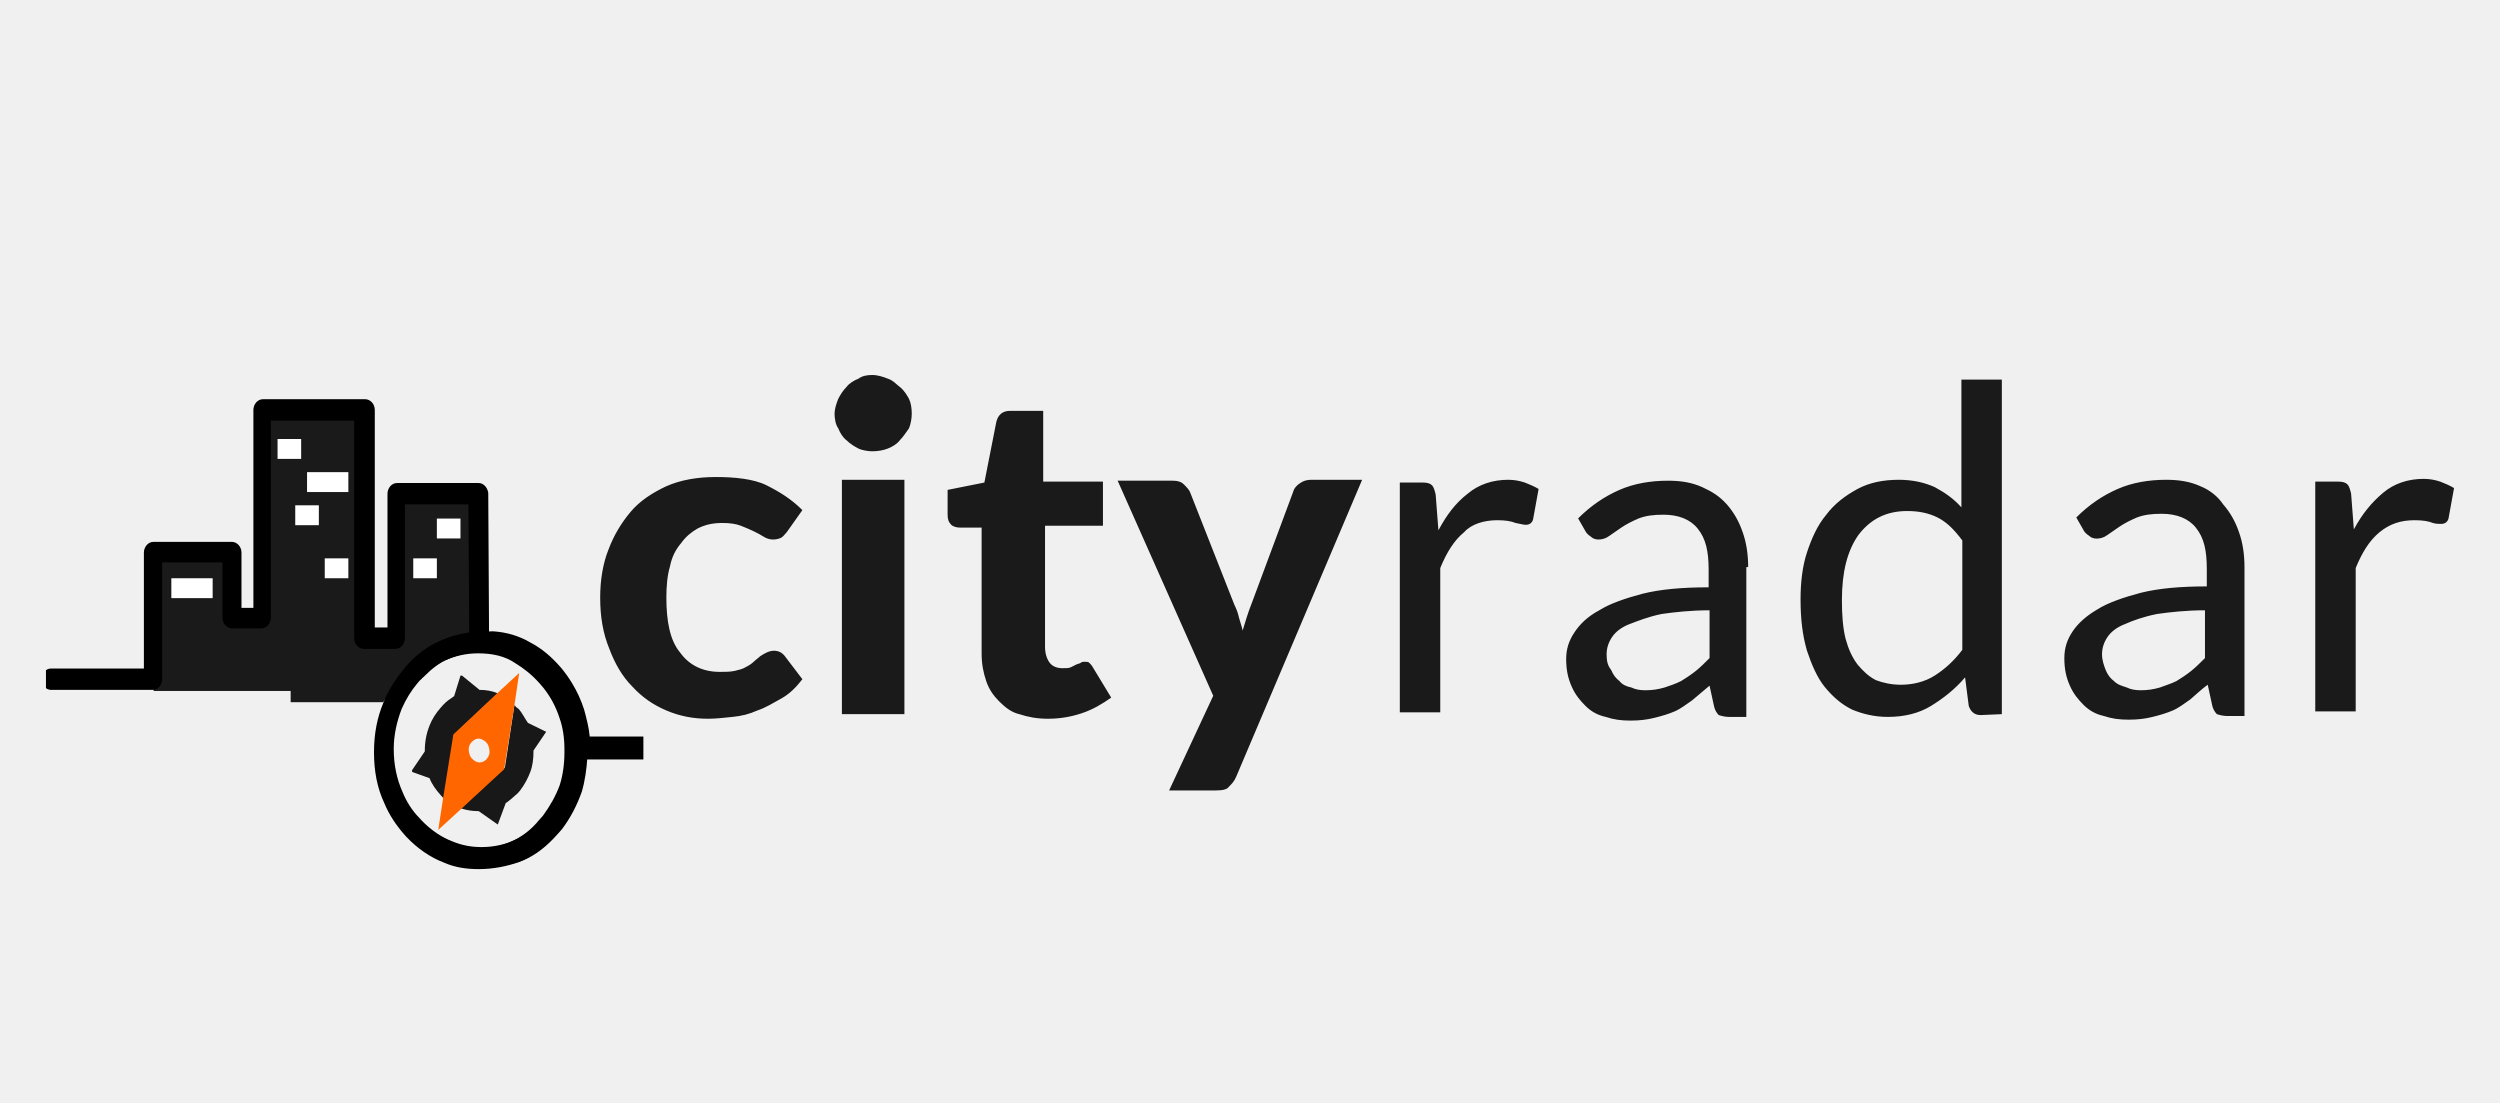
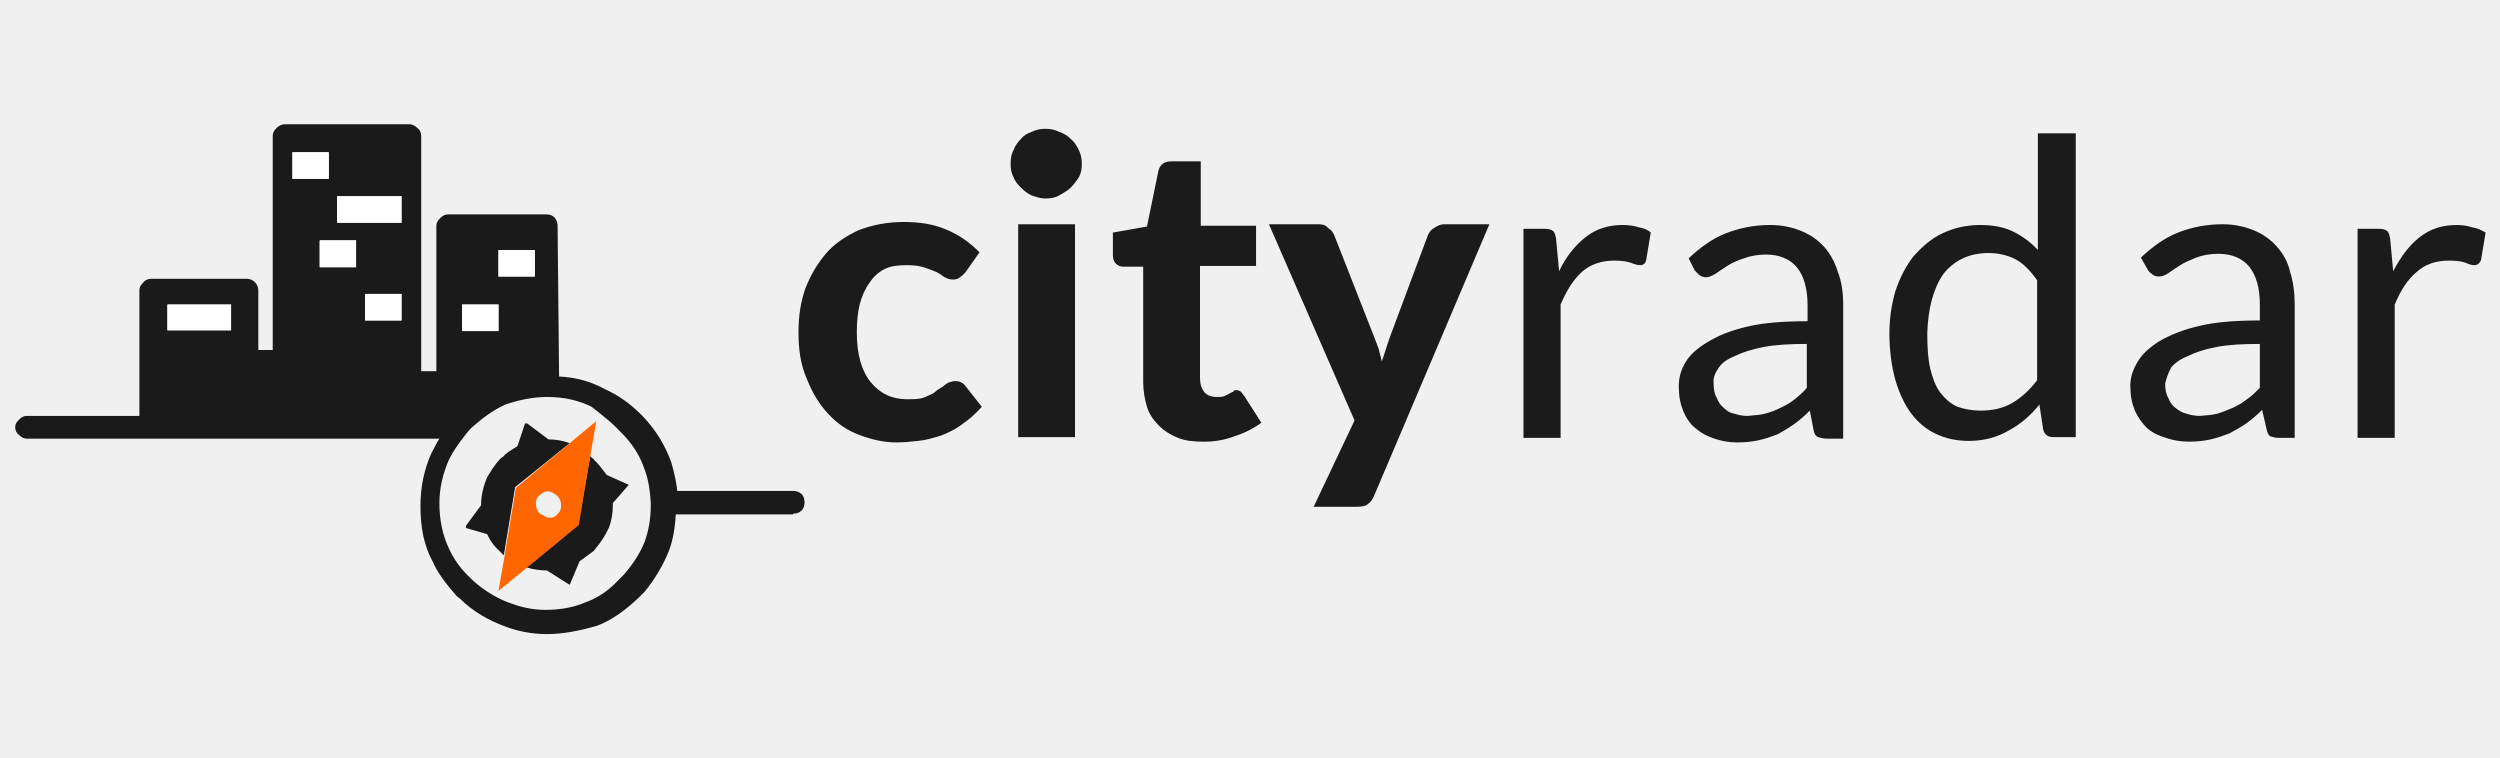
- <svg xmlns="http://www.w3.org/2000/svg" width="272" height="120" viewBox="0 0 272 120" fill="none">
-   <path d="M77.9 51.9C75.9 51.9 74.1 52.2 72.5 52.9C71 53.6 69.6 54.5 68.6 55.7C67.6 56.9 66.8 58.2 66.2 59.8C65.6 61.3 65.3 63.1 65.3 65C65.3 67.1 65.6 68.9 66.3 70.6C66.9 72.2 67.7 73.6 68.8 74.7C69.9 75.9 71.1 76.7 72.5 77.3C73.9 77.9 75.4 78.2 77 78.2C77.9 78.2 78.7 78.1 79.7 78C80.7 77.9 81.5 77.7 82.4 77.3C83.3 77 84.1 76.5 85 76C85.9 75.5 86.6 74.8 87.3 73.9L85.4 71.4C85.1 71 84.7 70.8 84.2 70.8C83.9 70.8 83.6 70.9 83.4 71C83.2 71.1 83 71.2 82.7 71.4C82.5 71.6 82.2 71.8 82 72C81.8 72.2 81.5 72.4 81.1 72.6C80.8 72.8 80.3 72.9 79.9 73C79.4 73.1 78.9 73.1 78.3 73.1C76.5 73.1 75 72.4 74 71C72.9 69.7 72.5 67.6 72.5 65C72.5 63.8 72.6 62.6 72.9 61.6C73.1 60.6 73.5 59.8 74.1 59.1C74.6 58.4 75.2 57.9 75.9 57.5C76.7 57.1 77.5 56.9 78.6 56.9C79.4 56.9 80.1 57 80.6 57.2C81.1 57.4 81.6 57.6 82 57.8C82.4 58 82.8 58.2 83.1 58.4C83.4 58.6 83.8 58.7 84.1 58.7C84.5 58.7 84.8 58.6 85 58.5C85.2 58.4 85.4 58.1 85.6 57.9L87.3 55.5C86.1 54.3 84.8 53.5 83.4 52.8C82 52.1 79.9 51.9 77.9 51.9ZM98.4 52.2H91.6V77.7H98.4V52.2ZM96.6 41.2C96.1 41 95.5 40.8 94.9 40.8C94.3 40.8 93.8 40.9 93.4 41.2C92.9 41.4 92.4 41.7 92.1 42.1C91.7 42.5 91.4 43 91.2 43.4C91 43.9 90.8 44.5 90.8 45C90.8 45.5 90.9 46.2 91.2 46.6C91.4 47.1 91.7 47.6 92.1 47.9C92.5 48.3 93 48.6 93.4 48.8C93.8 49 94.5 49.1 94.9 49.1C95.5 49.1 96.1 49 96.6 48.8C97.1 48.6 97.6 48.3 97.9 47.9C98.3 47.5 98.6 47 98.9 46.6C99.1 46.1 99.2 45.5 99.2 45C99.2 44.4 99.1 43.8 98.9 43.4C98.7 43 98.3 42.4 97.9 42.1C97.5 41.8 97.2 41.4 96.6 41.2ZM120 57.2V52.4H113.5V44.7H109.9C109.1 44.7 108.6 45.1 108.4 45.9L107.1 52.5L103.1 53.3V56C103.1 56.5 103.2 56.8 103.5 57.1C103.7 57.3 104.1 57.4 104.4 57.4H106.8V71.1C106.8 72.3 107 73.2 107.3 74.1C107.6 75 108.1 75.7 108.7 76.3C109.3 76.9 110 77.5 110.9 77.7C111.8 78 112.8 78.2 114 78.2C115.3 78.2 116.5 78 117.7 77.6C118.9 77.2 119.9 76.6 120.9 75.9L118.9 72.6C118.8 72.4 118.6 72.2 118.5 72.1C118.4 72 118.2 72 118 72C117.9 72 117.7 72 117.6 72.1C117.5 72.2 117.3 72.2 117.1 72.3C116.9 72.4 116.7 72.5 116.5 72.6C116.3 72.7 116 72.7 115.6 72.7C115 72.7 114.5 72.5 114.2 72.1C113.9 71.7 113.7 71.1 113.7 70.4V57.2H120ZM141.4 52.6C141.1 52.8 140.8 53.1 140.7 53.5L136.2 65.6C135.8 66.6 135.5 67.6 135.2 68.6C135.1 68.1 134.9 67.6 134.8 67.2C134.7 66.7 134.5 66.2 134.3 65.8L129.5 53.6C129.4 53.3 129.1 53 128.8 52.7C128.5 52.4 128.1 52.3 127.6 52.3H121.6L132 75.7L127.2 86H132.3C133 86 133.5 85.9 133.7 85.6C134 85.3 134.3 85 134.5 84.5L148.2 52.2H142.7C142.2 52.2 141.8 52.3 141.4 52.6ZM162.9 56.6C163.8 56.6 164.4 56.7 164.9 56.9C165.4 57 165.8 57.1 166 57.1C166.4 57.1 166.7 56.9 166.8 56.5L167.4 53.2C166.9 52.9 166.4 52.7 165.9 52.5C165.3 52.3 164.7 52.2 164.1 52.2C162.4 52.2 160.9 52.7 159.7 53.7C158.4 54.7 157.4 56 156.5 57.7L156.2 53.8C156.1 53.4 156 53 155.8 52.8C155.6 52.6 155.3 52.5 154.8 52.5H152.3V77.5H156.7V61.8C157.4 60.1 158.2 58.8 159.3 57.9C160.1 57 161.5 56.6 162.9 56.6ZM190.2 61.7C190.2 60.3 190 59 189.6 57.9C189.2 56.7 188.6 55.7 187.9 54.9C187.1 54 186.3 53.5 185.2 53C184.1 52.5 182.9 52.3 181.5 52.3C179.6 52.3 177.8 52.6 176.2 53.3C174.6 54 173.1 55 171.7 56.4L172.5 57.8C172.6 58 172.8 58.2 173.1 58.4C173.3 58.6 173.6 58.7 173.9 58.7C174.3 58.7 174.7 58.6 175.1 58.3C175.5 58 176 57.7 176.4 57.4C177 57 177.6 56.7 178.3 56.4C179.1 56.1 179.9 56 181 56C182.6 56 183.9 56.5 184.7 57.5C185.6 58.6 185.9 60 185.9 62V63.9C183.1 63.9 180.7 64.1 178.7 64.6C176.8 65.1 175.1 65.7 174 66.4C172.7 67.1 171.9 67.9 171.3 68.8C170.7 69.7 170.4 70.6 170.4 71.7C170.4 72.9 170.6 73.8 171 74.7C171.4 75.6 171.9 76.2 172.5 76.8C173.1 77.4 173.8 77.8 174.7 78C175.6 78.3 176.4 78.4 177.4 78.4C178.4 78.4 179.2 78.3 180 78.1C180.8 77.9 181.5 77.7 182.2 77.4C182.9 77.1 183.5 76.6 184.1 76.2C184.7 75.7 185.4 75.1 186 74.6L186.5 76.9C186.6 77.3 186.8 77.6 187 77.8C187.3 77.9 187.7 78 188.1 78H190V61.7H190.2ZM174.8 71.2C174.8 70.5 175 69.9 175.4 69.3C175.8 68.7 176.5 68.2 177.3 67.9C178.1 67.6 179.3 67.1 180.8 66.8C182.2 66.6 184 66.4 186 66.4V71.6C185.5 72.1 185 72.6 184.5 73C184 73.4 183.4 73.8 182.9 74.1C182.3 74.4 181.7 74.6 181.1 74.8C180.4 75 179.8 75.1 179 75.1C178.4 75.1 177.9 75 177.5 74.8C177 74.7 176.5 74.5 176.2 74.1C175.8 73.8 175.5 73.4 175.3 72.9C174.9 72.4 174.8 71.9 174.8 71.2ZM217.8 77.7V41.3H213.4V55.2C212.5 54.2 211.6 53.6 210.5 53C209.4 52.5 208.1 52.2 206.6 52.2C204.9 52.2 203.4 52.5 202.1 53.2C200.8 53.9 199.6 54.8 198.7 56C197.7 57.2 197.1 58.6 196.6 60.1C196.1 61.6 195.9 63.4 195.9 65.2C195.9 67.3 196.1 69.1 196.6 70.8C197.1 72.3 197.7 73.7 198.5 74.7C199.4 75.8 200.3 76.6 201.5 77.2C202.7 77.7 204 78 205.4 78C207.2 78 208.8 77.6 210.1 76.8C211.4 76 212.7 75 213.8 73.7L214.2 76.8C214.4 77.4 214.8 77.8 215.5 77.8L217.8 77.7ZM207.5 55.6C208.7 55.6 209.8 55.8 210.8 56.3C211.8 56.8 212.6 57.6 213.5 58.8V70.7C212.6 71.9 211.6 72.8 210.5 73.5C209.4 74.2 208.1 74.5 206.8 74.5C205.8 74.5 204.9 74.3 204.1 74C203.3 73.6 202.7 73 202.1 72.3C201.5 71.5 201.1 70.6 200.8 69.5C200.5 68.3 200.4 66.9 200.4 65.3C200.4 62.2 201 59.9 202.2 58.2C203.5 56.5 205.2 55.6 207.5 55.6ZM239.4 52.9C238.3 52.4 237.1 52.2 235.7 52.2C233.8 52.2 232 52.5 230.4 53.2C228.8 53.9 227.3 54.9 225.9 56.3L226.7 57.7C226.8 57.9 227 58.1 227.3 58.3C227.5 58.5 227.8 58.6 228.1 58.6C228.5 58.6 228.9 58.5 229.3 58.2C229.7 57.9 230.2 57.6 230.6 57.3C231.2 56.9 231.8 56.6 232.5 56.3C233.3 56 234.1 55.9 235.2 55.9C236.8 55.9 238.1 56.4 238.9 57.4C239.8 58.5 240.1 59.9 240.1 61.9V63.8C237.3 63.8 234.9 64 232.9 64.5C231 65 229.3 65.6 228.2 66.3C227 67 226.1 67.8 225.5 68.7C224.9 69.6 224.6 70.5 224.6 71.6C224.6 72.8 224.8 73.7 225.2 74.6C225.6 75.5 226.1 76.1 226.7 76.7C227.3 77.3 228 77.7 228.9 77.9C229.8 78.2 230.6 78.3 231.6 78.3C232.6 78.3 233.4 78.2 234.2 78C235 77.8 235.7 77.6 236.4 77.3C237.1 77 237.7 76.5 238.3 76.1C238.9 75.6 239.5 75 240.2 74.5L240.7 76.8C240.8 77.2 241 77.5 241.2 77.7C241.5 77.8 241.9 77.9 242.3 77.9H244.2V61.7C244.2 60.3 244 59 243.6 57.9C243.2 56.7 242.6 55.7 241.9 54.9C241.3 54 240.4 53.3 239.4 52.9ZM230 74.1C229.6 73.8 229.3 73.4 229.1 72.9C228.9 72.4 228.7 71.8 228.7 71.2C228.7 70.5 228.9 69.9 229.3 69.3C229.7 68.7 230.4 68.2 231.2 67.9C232.1 67.5 233.2 67.1 234.7 66.8C236.1 66.6 237.9 66.4 239.9 66.4V71.6C239.4 72.1 238.9 72.6 238.4 73C237.9 73.4 237.3 73.8 236.8 74.1C236.2 74.4 235.5 74.6 235 74.8C234.3 75 233.7 75.1 232.9 75.1C232.3 75.1 231.8 75 231.4 74.8C230.8 74.6 230.4 74.5 230 74.1ZM265.6 57C266 57 266.3 56.8 266.4 56.4L267 53.1C266.5 52.8 266 52.6 265.5 52.4C264.9 52.2 264.3 52.1 263.7 52.1C262 52.1 260.5 52.6 259.3 53.6C258.1 54.6 257 55.9 256.1 57.6L255.8 53.7C255.7 53.3 255.6 52.9 255.4 52.7C255.2 52.5 254.9 52.4 254.4 52.4H251.9V77.4H256.3V61.8C257 60.1 257.8 58.8 258.9 57.9C260 57 261.2 56.6 262.7 56.6C263.6 56.6 264.2 56.7 264.7 56.9C265 57 265.4 57 265.6 57Z" fill="#1A1A1A" />
-   <mask id="mask0" mask-type="alpha" maskUnits="userSpaceOnUse" x="5" y="41" width="65" height="56">
-     <rect x="5" y="41" width="65" height="56" fill="white" />
-   </mask>
-   <g mask="url(#mask0)">
-     <rect x="16.716" y="60.027" width="8.346" height="13.707" fill="#1A1A1A" />
-     <rect x="28.914" y="44.878" width="10.914" height="28.857" fill="#1A1A1A" />
-     <rect x="43.037" y="53.535" width="8.988" height="15.871" fill="#1A1A1A" />
-     <rect x="16.716" y="66.52" width="16.049" height="8.657" fill="#1A1A1A" />
-     <path d="M32.123 66.52L38.864 69.534H43.358H48.173L43.358 73.219L41.432 75.898H32.123V66.52Z" fill="#1A1A1A" stroke="#1A1A1A" />
-     <rect x="30.198" y="47.763" width="2.568" height="2.164" fill="white" />
-     <rect x="32.123" y="54.977" width="2.568" height="2.164" fill="white" />
-     <rect x="47.531" y="56.42" width="2.568" height="2.164" fill="white" />
-     <rect x="35.333" y="60.749" width="2.568" height="2.164" fill="white" />
-     <rect x="44.963" y="60.749" width="2.568" height="2.164" fill="white" />
-     <rect x="33.407" y="51.37" width="4.494" height="2.164" fill="white" />
-     <rect x="18.642" y="62.913" width="4.494" height="2.164" fill="white" />
-     <path fill-rule="evenodd" clip-rule="evenodd" d="M51.05 68.949L53.208 68.852L53.122 53.621C53.036 53.039 52.604 52.554 52.086 52.554H43.194C42.59 52.554 42.158 53.136 42.158 53.718V68.27H40.777V44.599C40.777 43.92 40.259 43.435 39.741 43.435H28.604C28 43.435 27.569 44.017 27.569 44.599V66.136H26.273V60.121C26.273 59.442 25.756 58.957 25.238 58.957H16.691C16.087 58.957 15.655 59.539 15.655 60.121V72.733H5.554C4.95 72.733 4.519 73.314 4.519 73.897C4.519 74.576 5.037 75.061 5.554 75.061H16.605C17.209 75.061 17.641 74.479 17.641 73.897V61.188H24.202V67.203C24.202 67.882 24.72 68.367 25.238 68.367H28.432C29.036 68.367 29.468 67.785 29.468 67.203V45.763H38.532V69.434C38.532 70.113 39.05 70.598 39.568 70.598H43.021C43.626 70.598 44.057 70.016 44.057 69.434V54.882H50.964L51.05 68.949Z" fill="black" />
-     <path d="M48.374 93.881C49.496 94.366 50.705 94.56 52.086 94.56C53.64 94.56 55.108 94.269 56.489 93.784C57.87 93.202 59.079 92.232 60.201 90.971L60.633 90.486L60.719 90.389C61.669 89.127 62.359 87.769 62.877 86.314C63.222 85.15 63.395 83.889 63.481 82.628H74.1C74.704 82.628 75.136 82.046 75.136 81.464C75.136 80.784 74.618 80.299 74.1 80.299H63.74C63.654 79.329 63.395 78.359 63.136 77.389C62.818 76.375 62.368 75.397 61.809 74.479H58.82C59.769 75.546 60.46 76.807 60.892 78.165C61.237 79.135 61.41 80.299 61.41 81.464V81.852C61.41 83.113 61.237 84.374 60.892 85.441C60.46 86.605 59.856 87.672 59.079 88.74L58.647 89.225C57.784 90.292 56.748 91.068 55.625 91.553C54.59 92.038 53.295 92.329 52 92.329H51.913C50.877 92.329 49.841 92.135 48.892 91.747C47.597 91.262 46.474 90.486 45.439 89.418L45.266 89.225C44.403 88.351 43.798 87.381 43.367 86.314C42.762 84.956 42.417 83.404 42.417 81.658C42.417 80.105 42.762 78.65 43.28 77.292C43.747 76.244 44.283 75.354 45.015 74.479C45.096 74.382 45.18 74.285 45.266 74.188C45.352 74.139 45.417 74.066 45.482 73.994C45.547 73.921 45.611 73.848 45.698 73.8L45.784 73.703C46.561 72.927 47.424 72.247 48.374 71.859C49.496 71.374 50.705 71.083 52 71.083C53.553 71.083 54.935 71.374 56.057 72.15C57.007 72.733 57.87 73.412 58.647 74.285L58.82 74.479H61.809C61.458 73.904 61.065 73.352 60.633 72.829L60.46 72.635C59.51 71.568 58.474 70.695 57.352 70.113C56.057 69.337 54.676 68.949 53.208 68.852L51.05 68.949C49.841 69.046 48.719 69.337 47.683 69.822C46.561 70.307 45.525 71.083 44.575 72.053L44.057 72.635C43.576 73.225 43.118 73.839 42.715 74.479C42.322 75.102 41.982 75.749 41.726 76.419C41.036 78.068 40.691 79.814 40.691 81.852C40.691 83.889 41.036 85.732 41.813 87.381C42.331 88.642 43.108 89.807 44.057 90.874L44.23 91.068C45.439 92.329 46.82 93.299 48.374 93.881Z" fill="black" />
-     <path d="M48.794 93.713C49.917 94.198 51.125 94.392 52.507 94.392C54.06 94.392 55.528 94.102 56.909 93.616C58.291 93.034 59.499 92.064 60.621 90.803L61.053 90.318L61.139 90.221C62.089 88.96 62.78 87.602 63.298 86.147C63.643 84.982 63.816 83.721 63.902 82.46H74.52C75.125 82.46 75.556 81.878 75.556 81.296C75.556 80.617 75.038 80.132 74.52 80.132H64.161C64.075 79.162 63.816 78.192 63.557 77.221C63.238 76.207 62.789 75.229 62.229 74.311H59.24C60.19 75.378 60.88 76.639 61.312 77.998C61.657 78.968 61.83 80.132 61.83 81.296V81.684C61.83 82.945 61.657 84.206 61.312 85.273C60.88 86.438 60.276 87.505 59.499 88.572L59.068 89.057C58.204 90.124 57.168 90.9 56.046 91.385C55.01 91.87 53.715 92.161 52.42 92.161H52.334C51.298 92.161 50.262 91.967 49.312 91.579C48.017 91.094 46.895 90.318 45.859 89.251L45.687 89.057C44.823 88.184 44.219 87.214 43.787 86.147C43.183 84.788 42.838 83.236 42.838 81.49C42.838 79.938 43.183 78.483 43.701 77.124C44.167 76.077 44.703 75.186 45.435 74.311C45.517 74.214 45.6 74.117 45.687 74.02C45.773 73.972 45.838 73.899 45.902 73.826C45.967 73.753 46.032 73.68 46.118 73.632L46.205 73.535C46.981 72.759 47.845 72.08 48.794 71.692C49.917 71.207 51.125 70.916 52.42 70.916C53.974 70.916 55.355 71.207 56.478 71.983C57.427 72.565 58.291 73.244 59.068 74.117L59.24 74.311H62.229C61.879 73.736 61.485 73.185 61.053 72.662L60.88 72.468C59.931 71.401 58.895 70.528 57.773 69.945C56.478 69.169 55.096 68.781 53.629 68.684L51.471 68.781C50.262 68.878 49.14 69.169 48.104 69.654C46.981 70.139 45.946 70.916 44.996 71.886L44.478 72.468C43.997 73.057 43.538 73.672 43.135 74.311C42.742 74.934 42.403 75.581 42.147 76.251C41.456 77.9 41.111 79.647 41.111 81.684C41.111 83.721 41.456 85.564 42.233 87.214C42.751 88.475 43.528 89.639 44.478 90.706L44.651 90.9C45.859 92.161 47.24 93.131 48.794 93.713Z" fill="black" />
-     <path opacity="0.9" d="M50.101 73.508L49.41 75.74C48.978 76.031 48.547 76.322 48.201 76.71C48.115 76.807 48.029 76.904 47.942 77.001C47.424 77.583 46.993 78.262 46.734 78.941C46.388 79.814 46.216 80.687 46.216 81.755L44.834 83.792C44.834 83.889 44.834 83.889 44.834 83.986L46.734 84.665C46.993 85.344 47.424 85.926 47.942 86.508L48.029 86.605C48.115 86.702 48.201 86.799 48.288 86.896L49.41 79.911L54.158 75.449C53.554 75.158 52.863 75.061 52.172 75.061L50.273 73.508C50.273 73.508 50.187 73.508 50.101 73.508ZM56.403 77.098C56.316 77.098 56.316 77.001 56.23 77.001C56.144 76.904 56.057 76.807 55.971 76.71L54.935 83.501L50.101 87.963H50.187C50.791 88.157 51.395 88.254 52.086 88.254L54.158 89.71L55.021 87.381C55.453 87.09 55.885 86.702 56.316 86.314C56.403 86.217 56.489 86.12 56.575 86.023C57.093 85.344 57.438 84.665 57.697 83.986C57.956 83.307 58.043 82.531 58.043 81.755V81.658L59.424 79.62L57.438 78.65C57.093 78.165 56.834 77.583 56.403 77.098Z" fill="black" />
-     <path d="M55.971 76.71L56.489 73.217L54.072 75.449L49.324 79.911L48.201 86.896L47.683 90.291L50.014 88.157L54.849 83.695L55.971 76.71ZM51.827 80.396C52.086 80.299 52.431 80.396 52.69 80.59C52.949 80.784 53.122 80.978 53.208 81.366C53.295 81.754 53.295 82.045 53.122 82.336C52.949 82.627 52.777 82.822 52.431 82.918C52.086 83.016 51.827 82.918 51.568 82.725C51.309 82.53 51.136 82.336 51.05 81.948C50.964 81.56 50.964 81.269 51.136 80.978C51.309 80.687 51.568 80.493 51.827 80.396Z" fill="#FF6600" />
+ <svg xmlns="http://www.w3.org/2000/svg" version="1.1" id="Layer_1" x="0px" y="0px" viewBox="0 0 330 100" style="enable-background:new 0 0 330 100;" xml:space="preserve">
+   <style type="text/css">
+ 	.st0{fill:#1A1A1A;}
+ 	.st1{fill:#FFFFFF;}
+ 	.st2{fill:#FF6600;}
+ 	.st3{fill:#1B1B1B;}
+ </style>
+   <g>
+     <path class="st0" d="M104.7,67.8c0.4,0,0.8-0.1,1.1-0.4c0.3-0.3,0.4-0.7,0.4-1.1c0-0.4-0.1-0.8-0.4-1.1c-0.4-0.3-0.7-0.4-1.1-0.4   H89.4c-0.1-0.9-0.3-2.1-0.8-3.8c-0.8-2.2-2-4.2-3.7-6l-0.3-0.3c-1.5-1.5-3.1-2.6-4.7-3.3c-1.8-1-3.8-1.6-6.1-1.7l-0.2-20   c-0.1-0.9-0.6-1.4-1.5-1.4H59.1c-0.4,0-0.7,0.2-1,0.5c-0.3,0.3-0.5,0.6-0.5,1V49h-2V17.9c0-0.4-0.2-0.8-0.5-1   c-0.3-0.3-0.7-0.5-1-0.5H37.6c-0.4,0-0.8,0.2-1.1,0.5c-0.3,0.3-0.5,0.6-0.5,1v28.3h-1.9v-7.9c0-0.4-0.2-0.8-0.5-1.1   c-0.3-0.3-0.7-0.4-1.1-0.4H20c-0.5,0-0.9,0.2-1.1,0.5c-0.3,0.3-0.5,0.6-0.5,1v16.6H3.5c-0.4,0-0.7,0.2-1,0.5C2.2,55.7,2,56,2,56.4   c0,0.4,0.2,0.8,0.5,1c0.3,0.3,0.6,0.5,1,0.5H58c-0.4,0.6-0.7,1.3-1,1.8c-1,2.2-1.5,4.5-1.5,7.1c0,2.9,0.5,5.3,1.6,7.3   c0.6,1.4,1.7,2.9,3.2,4.6l0.4,0.3c1.7,1.7,3.8,2.9,6,3.7c1.6,0.6,3.4,1,5.5,1c2,0,4.2-0.4,6.6-1.1c1.9-0.7,3.7-2,5.5-3.7l0.8-0.8   c1.3-1.6,2.4-3.4,3.2-5.4c0.5-1.3,0.8-2.9,0.9-4.8H104.7 M81.8,56.9l0.3,0.3c1.4,1.4,2.4,3,3,4.8c0.5,1.3,0.7,2.8,0.8,4.3v0.5   c0,1.7-0.3,3.3-0.8,4.7c-0.6,1.5-1.5,2.9-2.7,4.3l-0.7,0.7c-1.3,1.4-2.7,2.4-4.4,3c-1.6,0.7-3.4,1-5.3,1H72c-1.6,0-3-0.3-4.4-0.8   c-1.8-0.6-3.5-1.6-5.1-3l-0.3-0.3c-1.2-1.1-2.2-2.4-2.9-3.9c-0.9-1.9-1.3-3.9-1.3-6.1c0-1.8,0.4-3.8,1.3-5.8c0.5-1,1.2-2,1.9-2.9   c0.3-0.4,0.6-0.8,1-1.2l0.7-0.6c1.4-1.2,2.7-2,3.8-2.5c1.8-0.6,3.6-1,5.5-1c2.4,0,4.3,0.5,5.9,1.3C79.6,54.9,80.8,55.8,81.8,56.9    M43.4,20.1v3.5h-4.8v-3.5H43.4 M53,25.9v3.5h-8.5v-3.5H53 M47,31.8v3.5h-4.8v-3.5H47 M48.2,42.3v-3.5H53v3.5H48.2 M65.8,36.5V33   h4.8v3.5H65.8 M65.8,43.7H61v-3.5h4.8V43.7 M22.1,40.2h8.4v3.4h-8.4V40.2 M78.4,60.7c0-0.1-0.1-0.2-0.2-0.2l-0.3-0.3l-1.6,9.1   l-6.8,5.6c1,0.3,1.9,0.4,2.7,0.4l3,1.9l1.3-3.1l1.9-1.4l0.3-0.4c0.6-0.7,1.2-1.6,1.7-2.7c0.3-0.8,0.5-1.8,0.5-3v-0.2L83,64   l-2.9-1.3C79.4,61.8,78.9,61.1,78.4,60.7 M75.2,58.5c-0.8-0.3-1.7-0.5-2.8-0.5l-2.8-2.1h-0.3l-1,3c-1,0.6-1.6,1-1.8,1.3l-0.4,0.3   c-0.8,0.8-1.3,1.7-1.8,2.5c-0.5,1.2-0.8,2.4-0.8,3.7l-2,2.7v0.3l2.8,0.8c0.4,0.9,1,1.7,1.8,2.4l0.4,0.4l1.5-9L75.2,58.5z" />
+     <path class="st1" d="M30.5,40.2h-8.4v3.4h8.4V40.2 M61,43.7h4.8v-3.5H61V43.7 M65.8,33v3.5h4.8V33H65.8 M48.2,38.8v3.5H53v-3.5   H48.2 M47,35.2v-3.5h-4.8v3.5H47 M53,29.4v-3.5h-8.5v3.5H53 M43.4,23.6v-3.5h-4.8v3.5H43.4z" />
+     <path class="st2" d="M77.9,60.3l0.8-4.7l-3.5,2.9l-7.1,5.9l-1.5,9l-0.8,4.6l3.8-3.1l6.8-5.6L77.9,60.3 M70.8,67   c-0.1-0.5-0.1-0.9,0.1-1.3c0.1-0.2,0.5-0.5,1-0.8c0.5-0.1,0.9,0,1.3,0.3c0.4,0.2,0.7,0.6,0.8,1c0.1,0.5,0.1,0.9-0.1,1.3   c-0.3,0.4-0.6,0.7-0.9,0.8c-0.5,0.1-1,0-1.3-0.3C71.1,67.8,70.9,67.5,70.8,67z" />
+     <path class="st3" d="M141.9,29.6h-7.5v28.1h7.5V29.6 M129.3,33.3c-1.3-1.3-2.7-2.3-4.4-3c-1.6-0.7-3.5-1-5.6-1   c-2.2,0-4.2,0.4-6,1.1c-1.7,0.8-3.2,1.8-4.3,3.1s-2,2.8-2.7,4.6c-0.6,1.7-0.9,3.6-0.9,5.8c0,2.3,0.3,4.3,1.1,6.1   c0.7,1.8,1.6,3.3,2.8,4.6c1.2,1.3,2.5,2.2,4.1,2.8c1.6,0.6,3.2,1,4.9,1c1,0,2-0.1,2.9-0.2c1-0.1,2-0.4,3-0.7c1-0.4,1.9-0.8,2.8-1.5   c0.9-0.6,1.8-1.4,2.6-2.3l-2.2-2.8c-0.3-0.4-0.8-0.6-1.3-0.6c-0.3,0-0.6,0.1-0.9,0.2c-0.2,0.1-0.5,0.3-0.7,0.5   c-0.3,0.2-0.5,0.3-0.8,0.5c-0.3,0.3-0.6,0.5-0.9,0.6c-0.4,0.2-0.8,0.4-1.3,0.5c-0.5,0.1-1.1,0.1-1.8,0.1c-2,0-3.6-0.8-4.8-2.3   c-1.2-1.5-1.8-3.7-1.8-6.5c0-1.4,0.1-2.6,0.4-3.8c0.3-1.1,0.7-2,1.3-2.8c0.5-0.8,1.2-1.4,2-1.8c0.8-0.4,1.8-0.5,2.9-0.5   c0.9,0,1.7,0.1,2.3,0.3c0.6,0.2,1.1,0.4,1.6,0.6c0.4,0.2,0.8,0.5,1.1,0.7c0.4,0.2,0.7,0.3,1.1,0.3c0.4,0,0.7-0.1,0.9-0.3   c0.2-0.1,0.4-0.3,0.7-0.6L129.3,33.3 M142.8,21.6c0-0.6-0.1-1.2-0.4-1.8c-0.3-0.6-0.6-1.1-1.1-1.5c-0.4-0.4-0.9-0.7-1.5-0.9   c-0.6-0.3-1.2-0.4-1.8-0.4c-0.6,0-1.2,0.1-1.8,0.4c-0.6,0.2-1.1,0.5-1.4,0.9c-0.4,0.4-0.8,0.9-1,1.5c-0.3,0.5-0.4,1.1-0.4,1.8   c0,0.7,0.1,1.3,0.4,1.8c0.2,0.6,0.6,1,1,1.4c0.4,0.4,0.9,0.8,1.4,1c0.6,0.2,1.1,0.4,1.8,0.4c0.7,0,1.3-0.1,1.8-0.4s1.1-0.6,1.5-1   c0.4-0.4,0.8-0.9,1.1-1.4C142.7,22.9,142.8,22.3,142.8,21.6 M165.8,35.1v-5.3h-7.3v-8.5h-3.9c-0.9,0-1.5,0.4-1.7,1.3l-1.5,7.3   l-4.5,0.8v2.9c0,0.5,0.1,0.9,0.4,1.2c0.3,0.3,0.6,0.4,1,0.4h2.6v15.2c0,1.2,0.2,2.3,0.5,3.3c0.3,1,0.9,1.8,1.6,2.5   c0.7,0.7,1.5,1.2,2.5,1.6c1,0.4,2.1,0.5,3.4,0.5c1.4,0,2.7-0.2,4-0.7c1.3-0.4,2.5-1,3.6-1.8l-2.3-3.6c-0.2-0.2-0.3-0.4-0.4-0.5   c-0.2-0.1-0.3-0.2-0.6-0.2c-0.2,0-0.3,0-0.4,0.2c-0.2,0.1-0.3,0.1-0.6,0.3c-0.2,0.1-0.4,0.2-0.6,0.3c-0.3,0.1-0.6,0.1-1,0.1   c-0.7,0-1.2-0.2-1.6-0.6c-0.4-0.5-0.6-1.1-0.6-1.9V35.1H165.8 M174.1,29.6h-6.6l11.3,25.9l-5.4,11.4h5.6c0.7,0,1.3-0.1,1.6-0.4   c0.3-0.2,0.6-0.6,0.8-1.1l15.2-35.8h-6c-0.4,0-0.9,0.2-1.3,0.5c-0.4,0.2-0.6,0.5-0.8,0.9l-5,13.4c-0.4,1.1-0.7,2.2-1.1,3.3   c-0.1-0.5-0.3-1.1-0.4-1.6c-0.2-0.5-0.4-1.1-0.6-1.6L176.1,31c-0.2-0.4-0.4-0.7-0.8-0.9C175.1,29.8,174.7,29.6,174.1,29.6    M216.3,30c-0.6-0.2-1.3-0.3-2.1-0.3c-1.9,0-3.5,0.5-4.9,1.6c-1.4,1.1-2.6,2.6-3.5,4.5l-0.4-4.3c-0.1-0.5-0.2-0.9-0.4-1   c-0.2-0.2-0.6-0.3-1.1-0.3h-2.8v27.6h4.9V40.2c0.8-1.9,1.7-3.3,2.8-4.3c1.1-1,2.6-1.5,4.3-1.5c0.9,0,1.7,0.1,2.2,0.3   c0.5,0.2,0.9,0.3,1.2,0.3c0.4,0,0.7-0.2,0.8-0.7l0.6-3.6C217.5,30.3,216.9,30.1,216.3,30 M243.3,57.8V40.2c0-1.6-0.2-3-0.7-4.3   c-0.4-1.3-1-2.4-1.8-3.3c-0.8-0.9-1.8-1.6-3-2.1c-1.2-0.5-2.6-0.8-4.1-0.8c-2.2,0-4.1,0.4-5.9,1.1c-1.8,0.7-3.4,1.9-4.9,3.3   l0.8,1.6c0.2,0.2,0.4,0.4,0.6,0.6c0.3,0.2,0.6,0.3,0.9,0.3c0.4,0,0.8-0.2,1.3-0.5c0.4-0.3,0.9-0.6,1.5-1c0.6-0.4,1.3-0.7,2.2-1   c0.8-0.3,1.8-0.5,2.9-0.5c1.8,0,3.2,0.6,4.1,1.7c0.9,1.1,1.4,2.8,1.4,5v2.1c-3.1,0-5.8,0.2-7.9,0.7c-2.2,0.5-3.9,1.2-5.2,2   c-1.4,0.8-2.4,1.7-3,2.7c-0.6,1-0.9,2-0.9,3.2c0,1.3,0.2,2.3,0.6,3.3c0.4,0.9,0.9,1.7,1.7,2.3c0.7,0.6,1.5,1,2.4,1.3   c0.9,0.3,1.9,0.5,3,0.5s2-0.1,2.9-0.3c0.9-0.2,1.7-0.5,2.5-0.8c0.7-0.4,1.4-0.8,2.1-1.3c0.7-0.5,1.4-1.1,2.1-1.8l0.5,2.6   c0.1,0.5,0.3,0.8,0.6,0.9c0.3,0.1,0.7,0.2,1.1,0.2H243.3 M226.9,48.5c0.4-0.6,1.1-1.1,2.1-1.5c1-0.5,2.3-0.9,3.8-1.2   c1.6-0.3,3.5-0.4,5.7-0.4v5.8c-0.5,0.6-1.1,1.1-1.6,1.5c-0.6,0.5-1.2,0.8-1.8,1.1c-0.6,0.3-1.3,0.6-2.1,0.8   c-0.7,0.2-1.5,0.2-2.3,0.3c-0.6,0-1.2-0.1-1.8-0.3c-0.6-0.1-1-0.4-1.4-0.8c-0.4-0.3-0.7-0.8-0.9-1.3c-0.3-0.5-0.4-1.2-0.4-1.9   C226.1,49.9,226.4,49.2,226.9,48.5 M273.9,17.6H269V33c-0.9-1-2-1.8-3.2-2.4c-1.2-0.6-2.6-0.9-4.4-0.9c-1.9,0-3.5,0.4-5,1.1   c-1.5,0.7-2.7,1.8-3.8,3c-1,1.3-1.8,2.8-2.4,4.6c-0.5,1.7-0.8,3.6-0.8,5.6c0,2.3,0.3,4.4,0.8,6.2c0.5,1.7,1.2,3.2,2.1,4.4   c0.9,1.2,2,2.1,3.3,2.7c1.3,0.6,2.7,0.9,4.3,0.9c2,0,3.8-0.5,5.3-1.4c1.5-0.8,2.9-2,4-3.4l0.5,3.3c0.2,0.7,0.6,1,1.4,1h2.9V17.6    M256.5,36.2c1.4-1.8,3.4-2.8,6-2.8c1.3,0,2.5,0.3,3.5,0.8c1,0.5,2,1.5,2.9,2.8v13.2c-1,1.3-2.1,2.3-3.3,3c-1.2,0.7-2.6,1-4.2,1   c-1.1,0-2.1-0.2-3-0.5c-0.9-0.4-1.6-1-2.3-1.9c-0.6-0.8-1-1.9-1.3-3.1c-0.3-1.3-0.4-2.8-0.4-4.7C254.5,40.7,255.2,38.1,256.5,36.2    M300.5,32.5c-0.8-0.9-1.8-1.6-3-2.1c-1.2-0.5-2.6-0.8-4.1-0.8c-2.2,0-4.1,0.4-5.9,1.1c-1.8,0.7-3.4,1.9-4.9,3.3l0.9,1.6   c0.1,0.2,0.3,0.4,0.6,0.6c0.2,0.2,0.5,0.3,0.9,0.3c0.4,0,0.9-0.2,1.3-0.5c0.4-0.3,0.9-0.6,1.5-1c0.6-0.4,1.4-0.7,2.1-1   c0.8-0.3,1.8-0.5,2.9-0.5c1.8,0,3.2,0.6,4.1,1.7c0.9,1.1,1.4,2.8,1.4,5v2.1c-3.1,0-5.8,0.2-7.9,0.7c-2.2,0.5-3.9,1.2-5.3,2   c-1.3,0.8-2.3,1.7-2.9,2.7c-0.6,1-1,2-1,3.2c0,1.3,0.2,2.3,0.6,3.3c0.4,0.9,1,1.7,1.6,2.3c0.7,0.6,1.5,1,2.5,1.3   c0.9,0.3,1.9,0.5,3,0.5s2-0.1,2.9-0.3c0.9-0.2,1.7-0.5,2.5-0.8c0.7-0.4,1.5-0.8,2.2-1.3c0.7-0.5,1.4-1.1,2.1-1.8l0.6,2.6   c0.1,0.5,0.3,0.8,0.5,0.9c0.3,0.1,0.7,0.2,1.1,0.2h2.1V40.2c0-1.6-0.2-3-0.6-4.3C302,34.6,301.4,33.5,300.5,32.5 M286.6,48.5   c0.5-0.6,1.2-1.1,2.2-1.5c1-0.5,2.2-0.9,3.8-1.2c1.5-0.3,3.4-0.4,5.7-0.4v5.8c-0.6,0.6-1.1,1.1-1.7,1.5c-0.6,0.5-1.2,0.8-1.8,1.1   c-0.7,0.3-1.4,0.6-2.1,0.8c-0.7,0.2-1.5,0.2-2.3,0.3c-0.6,0-1.2-0.1-1.8-0.3c-0.5-0.1-1-0.4-1.5-0.8c-0.4-0.3-0.7-0.8-0.9-1.3   c-0.3-0.5-0.4-1.2-0.4-1.9C286,49.9,286.2,49.2,286.6,48.5 M326.6,35c0.4,0,0.7-0.2,0.9-0.7l0.6-3.6c-0.5-0.3-1.1-0.6-1.8-0.7   c-0.6-0.2-1.3-0.3-2-0.3c-1.9,0-3.5,0.5-4.9,1.6c-1.4,1.1-2.5,2.6-3.5,4.5l-0.4-4.3c-0.1-0.5-0.2-0.9-0.4-1   c-0.2-0.2-0.6-0.3-1.1-0.3h-2.8v27.6h4.9V40.2c0.8-1.9,1.7-3.3,2.9-4.3c1.1-1,2.5-1.5,4.3-1.5c0.9,0,1.7,0.1,2.2,0.3   C325.9,34.9,326.3,35,326.6,35z" />
  </g>
</svg>
